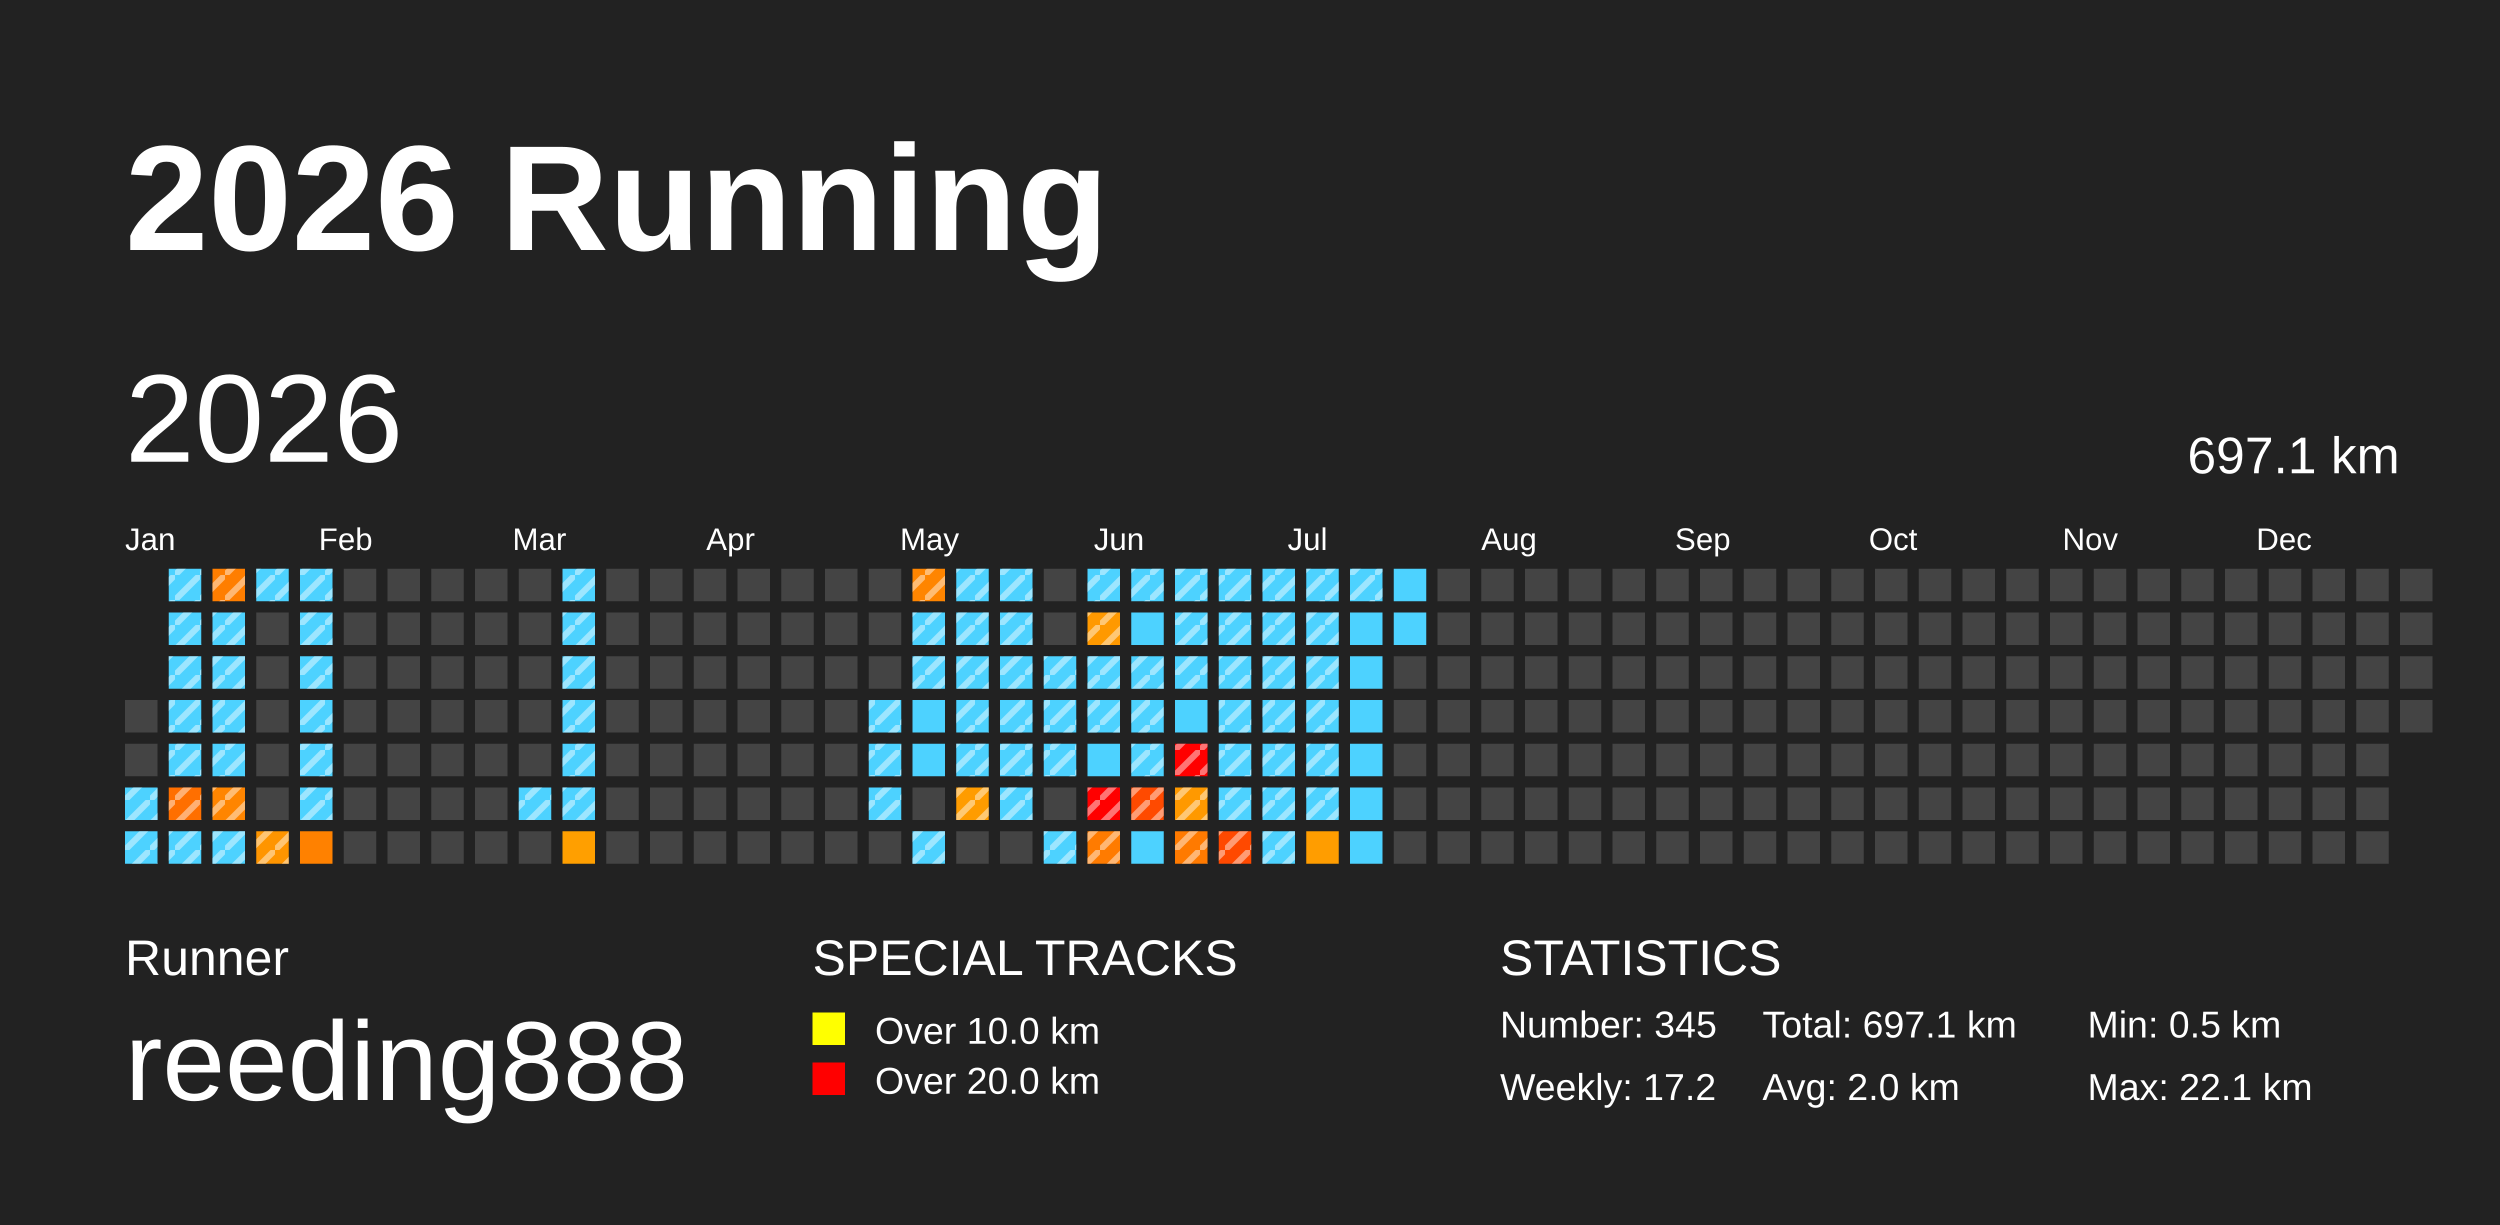
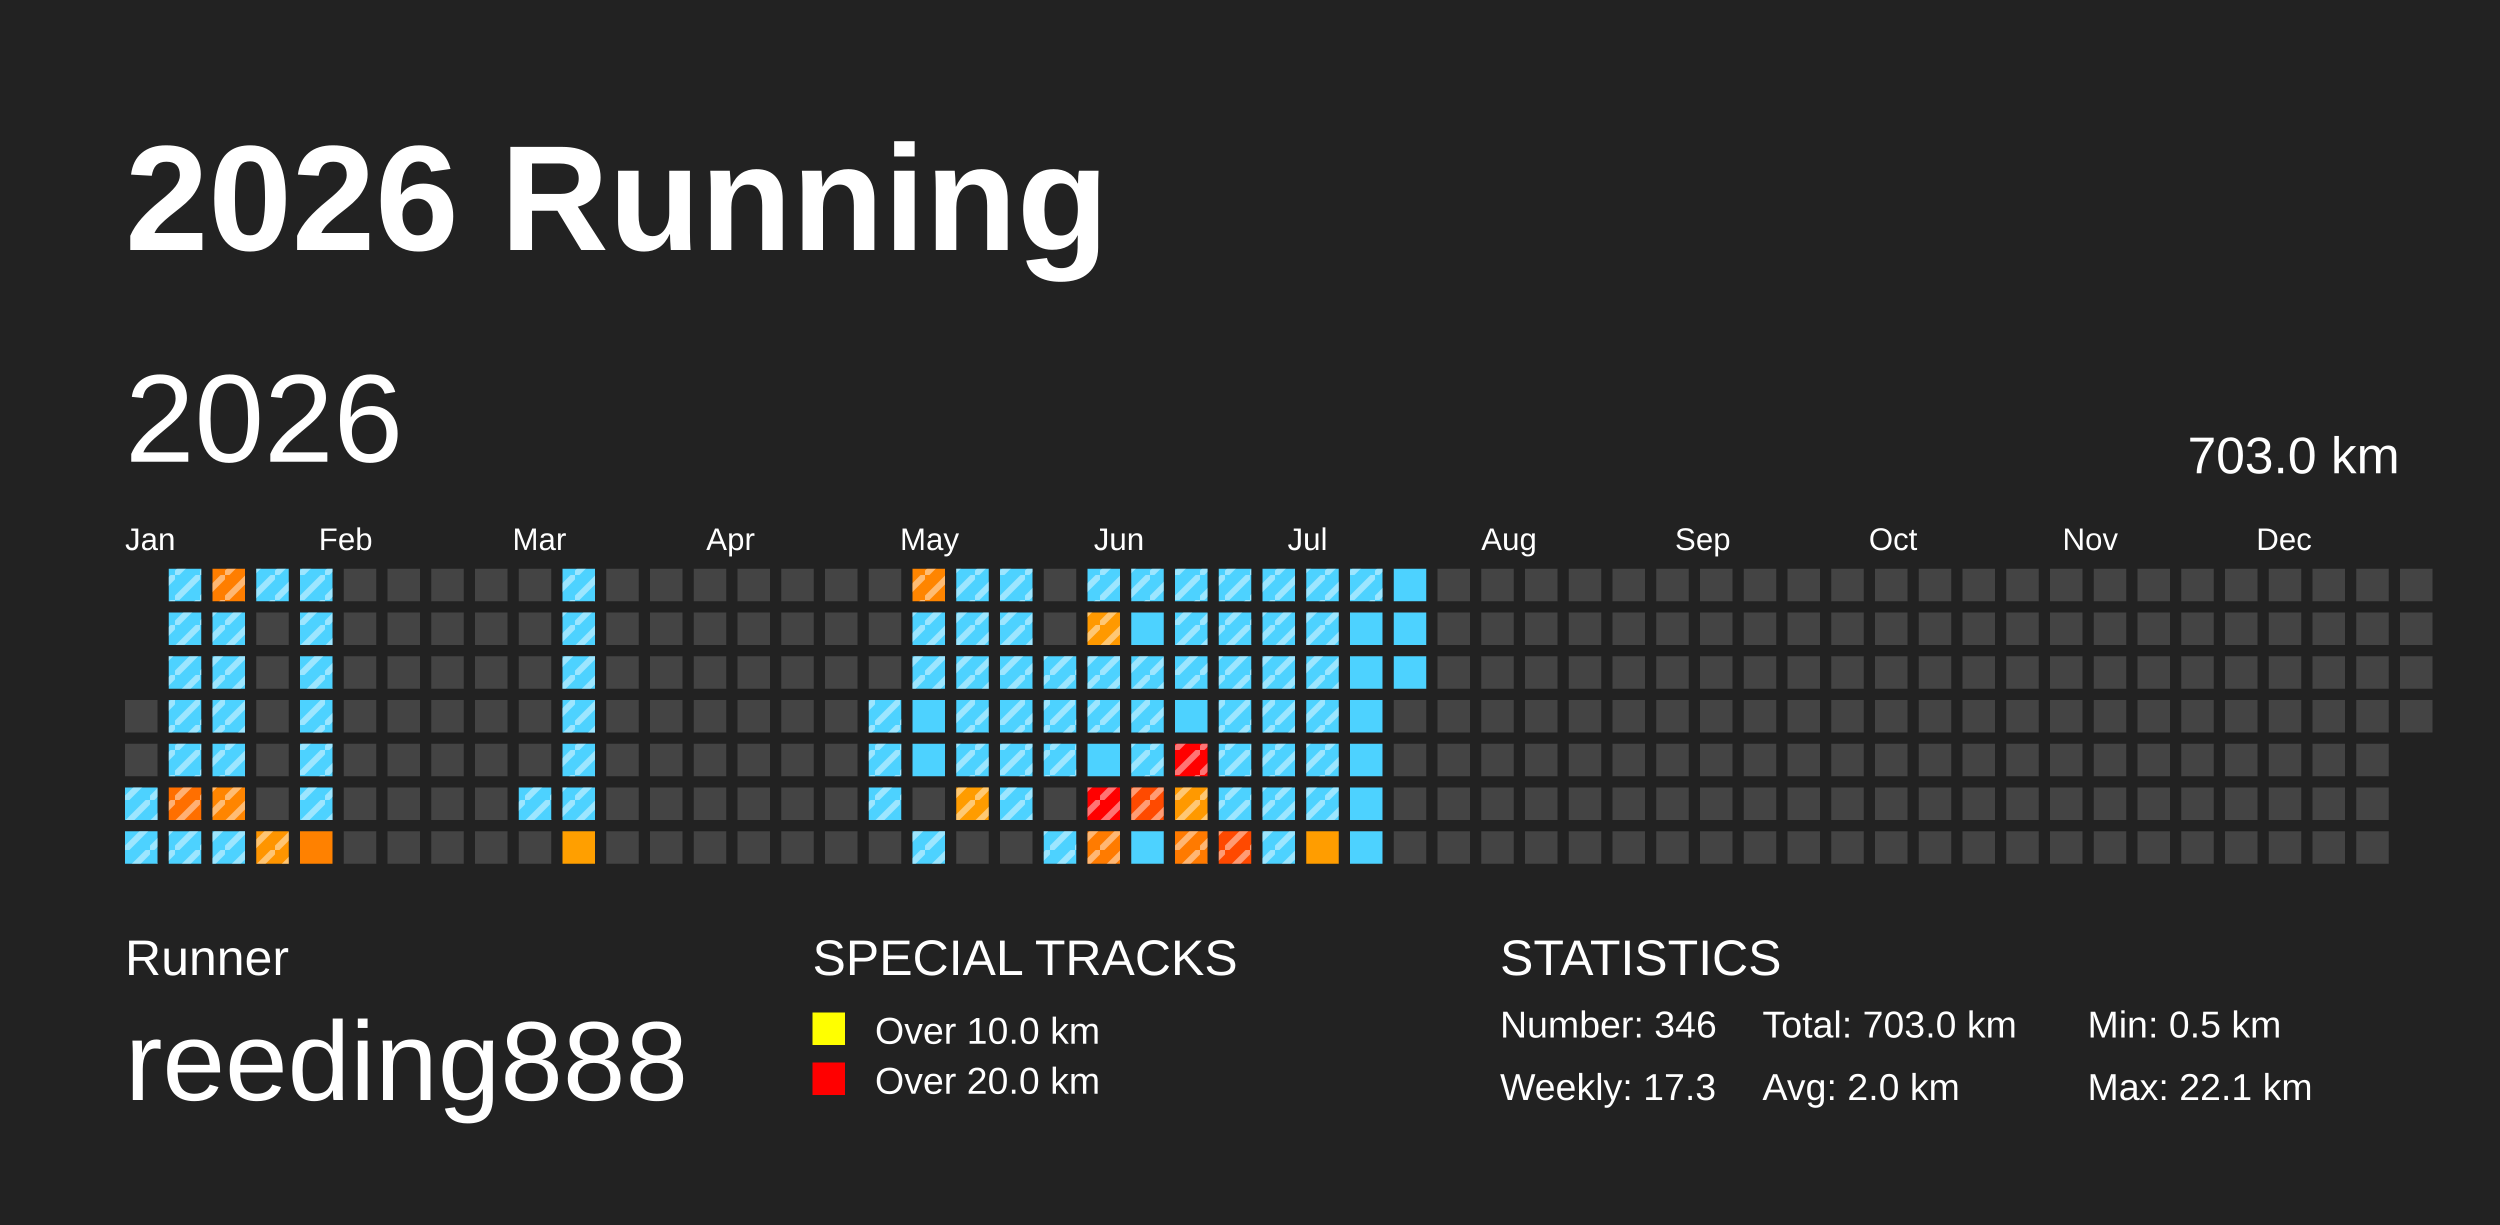
<svg xmlns="http://www.w3.org/2000/svg" baseProfile="full" height="98mm" version="1.1" viewBox="0,0,200,98" width="200mm">
  <defs>
    <pattern height="2" id="indoor-stripe" patternUnits="userSpaceOnUse" width="2">
      <line stroke="white" stroke-opacity="0.45" stroke-width="0.5" x1="0" x2="2" y1="2" y2="0" />
    </pattern>
  </defs>
  <rect fill="#222222" height="98" width="200" x="0" y="0" />
  <text fill="#FFFFFF" style="font-size:12px; font-family:Arial; font-weight:bold;" x="10" y="20">2026 Running</text>
  <text fill="#FFFFFF" style="font-size:4px; font-family:Arial" x="10" y="78">Runner</text>
  <text fill="#FFFFFF" style="font-size:9px; font-family:Arial" x="10" y="88">reeding888</text>
  <text fill="#FFFFFF" style="font-size:4px; font-family:Arial" x="65" y="78">SPECIAL TRACKS</text>
  <rect fill="yellow" height="2.6" width="2.6" x="65" y="81" />
  <text fill="#FFFFFF" style="font-size:3px; font-family:Arial" x="70" y="83.5">Over 10.0 km</text>
  <rect fill="red" height="2.6" width="2.6" x="65" y="85" />
  <text fill="#FFFFFF" style="font-size:3px; font-family:Arial" x="70" y="87.5">Over 20.0 km</text>
  <text fill="#FFFFFF" style="font-size:4px; font-family:Arial" x="120" y="78">STATISTICS</text>
-   <text fill="#FFFFFF" style="font-size:3px; font-family:Arial" x="120" y="83">Number: 345</text>
-   <text fill="#FFFFFF" style="font-size:3px; font-family:Arial" x="120" y="88">Weekly: 17.2</text>
-   <text fill="#FFFFFF" style="font-size:3px; font-family:Arial" x="141" y="83">Total: 697.1 km</text>
+   <text fill="#FFFFFF" style="font-size:3px; font-family:Arial" x="120" y="83">Number: 346</text>
+   <text fill="#FFFFFF" style="font-size:3px; font-family:Arial" x="120" y="88">Weekly: 17.3</text>
+   <text fill="#FFFFFF" style="font-size:3px; font-family:Arial" x="141" y="83">Total: 703.0 km</text>
  <text fill="#FFFFFF" style="font-size:3px; font-family:Arial" x="141" y="88">Avg: 2.0 km</text>
  <text fill="#FFFFFF" style="font-size:3px; font-family:Arial" x="167" y="83">Min: 0.5 km</text>
  <text fill="#FFFFFF" style="font-size:3px; font-family:Arial" x="167" y="88">Max: 22.1 km</text>
  <text dominant-baseline="hanging" fill="#FFFFFF" style="font-size:10.0px; font-family:Arial;" x="10" y="30">2026</text>
-   <text dominant-baseline="hanging" fill="#FFFFFF" style="font-size:4.125px; font-family:Arial;" x="175" y="35">697.1 km</text>
+   <text dominant-baseline="hanging" fill="#FFFFFF" style="font-size:4.125px; font-family:Arial;" x="175" y="35">703.0 km</text>
  <text fill="#FFFFFF" style="font-size:2.5px; font-family:Arial" x="10.0" y="44">Jan</text>
  <text fill="#FFFFFF" style="font-size:2.5px; font-family:Arial" x="25.5" y="44">Feb</text>
  <text fill="#FFFFFF" style="font-size:2.5px; font-family:Arial" x="41.0" y="44">Mar</text>
  <text fill="#FFFFFF" style="font-size:2.5px; font-family:Arial" x="56.5" y="44">Apr</text>
  <text fill="#FFFFFF" style="font-size:2.5px; font-family:Arial" x="72.0" y="44">May</text>
  <text fill="#FFFFFF" style="font-size:2.5px; font-family:Arial" x="87.5" y="44">Jun</text>
  <text fill="#FFFFFF" style="font-size:2.5px; font-family:Arial" x="103.0" y="44">Jul</text>
  <text fill="#FFFFFF" style="font-size:2.5px; font-family:Arial" x="118.5" y="44">Aug</text>
  <text fill="#FFFFFF" style="font-size:2.5px; font-family:Arial" x="134.0" y="44">Sep</text>
  <text fill="#FFFFFF" style="font-size:2.5px; font-family:Arial" x="149.5" y="44">Oct</text>
  <text fill="#FFFFFF" style="font-size:2.5px; font-family:Arial" x="165.0" y="44">Nov</text>
  <text fill="#FFFFFF" style="font-size:2.5px; font-family:Arial" x="180.5" y="44">Dec</text>
  <rect fill="#444444" height="2.6" width="2.6" x="10.0" y="56.0" />
  <rect fill="#444444" height="2.6" width="2.6" x="10.0" y="59.5" />
  <rect fill="#4dd2ff" height="2.6" width="2.6" x="10.0" y="63.0" />
  <rect fill="url(#indoor-stripe)" height="2.6" style="pointer-events: none;" width="2.6" x="10.0" y="63.0" />
  <rect fill="#4dd2ff" height="2.6" width="2.6" x="10.0" y="66.5" />
  <rect fill="url(#indoor-stripe)" height="2.6" style="pointer-events: none;" width="2.6" x="10.0" y="66.5" />
  <rect fill="#4dd2ff" height="2.6" width="2.6" x="13.5" y="45.5" />
  <rect fill="url(#indoor-stripe)" height="2.6" style="pointer-events: none;" width="2.6" x="13.5" y="45.5" />
  <rect fill="#4dd2ff" height="2.6" width="2.6" x="13.5" y="49.0" />
  <rect fill="url(#indoor-stripe)" height="2.6" style="pointer-events: none;" width="2.6" x="13.5" y="49.0" />
  <rect fill="#4dd2ff" height="2.6" width="2.6" x="13.5" y="52.5" />
  <rect fill="url(#indoor-stripe)" height="2.6" style="pointer-events: none;" width="2.6" x="13.5" y="52.5" />
  <rect fill="#4dd2ff" height="2.6" width="2.6" x="13.5" y="56.0" />
  <rect fill="url(#indoor-stripe)" height="2.6" style="pointer-events: none;" width="2.6" x="13.5" y="56.0" />
  <rect fill="#4dd2ff" height="2.6" width="2.6" x="13.5" y="59.5" />
  <rect fill="url(#indoor-stripe)" height="2.6" style="pointer-events: none;" width="2.6" x="13.5" y="59.5" />
  <rect fill="#ff6f00" height="2.6" width="2.6" x="13.5" y="63.0" />
  <rect fill="url(#indoor-stripe)" height="2.6" style="pointer-events: none;" width="2.6" x="13.5" y="63.0" />
  <rect fill="#4dd2ff" height="2.6" width="2.6" x="13.5" y="66.5" />
  <rect fill="url(#indoor-stripe)" height="2.6" style="pointer-events: none;" width="2.6" x="13.5" y="66.5" />
  <rect fill="#ff7e00" height="2.6" width="2.6" x="17.0" y="45.5" />
  <rect fill="url(#indoor-stripe)" height="2.6" style="pointer-events: none;" width="2.6" x="17.0" y="45.5" />
  <rect fill="#4dd2ff" height="2.6" width="2.6" x="17.0" y="49.0" />
  <rect fill="url(#indoor-stripe)" height="2.6" style="pointer-events: none;" width="2.6" x="17.0" y="49.0" />
  <rect fill="#4dd2ff" height="2.6" width="2.6" x="17.0" y="52.5" />
  <rect fill="url(#indoor-stripe)" height="2.6" style="pointer-events: none;" width="2.6" x="17.0" y="52.5" />
  <rect fill="#4dd2ff" height="2.6" width="2.6" x="17.0" y="56.0" />
  <rect fill="url(#indoor-stripe)" height="2.6" style="pointer-events: none;" width="2.6" x="17.0" y="56.0" />
  <rect fill="#4dd2ff" height="2.6" width="2.6" x="17.0" y="59.5" />
  <rect fill="url(#indoor-stripe)" height="2.6" style="pointer-events: none;" width="2.6" x="17.0" y="59.5" />
  <rect fill="#ff8500" height="2.6" width="2.6" x="17.0" y="63.0" />
  <rect fill="url(#indoor-stripe)" height="2.6" style="pointer-events: none;" width="2.6" x="17.0" y="63.0" />
  <rect fill="#4dd2ff" height="2.6" width="2.6" x="17.0" y="66.5" />
  <rect fill="url(#indoor-stripe)" height="2.6" style="pointer-events: none;" width="2.6" x="17.0" y="66.5" />
  <rect fill="#4dd2ff" height="2.6" width="2.6" x="20.5" y="45.5" />
  <rect fill="url(#indoor-stripe)" height="2.6" style="pointer-events: none;" width="2.6" x="20.5" y="45.5" />
  <rect fill="#444444" height="2.6" width="2.6" x="20.5" y="49.0" />
  <rect fill="#444444" height="2.6" width="2.6" x="20.5" y="52.5" />
  <rect fill="#444444" height="2.6" width="2.6" x="20.5" y="56.0" />
  <rect fill="#444444" height="2.6" width="2.6" x="20.5" y="59.5" />
  <rect fill="#444444" height="2.6" width="2.6" x="20.5" y="63.0" />
  <rect fill="#ff9500" height="2.6" width="2.6" x="20.5" y="66.5" />
  <rect fill="url(#indoor-stripe)" height="2.6" style="pointer-events: none;" width="2.6" x="20.5" y="66.5" />
  <rect fill="#4dd2ff" height="2.6" width="2.6" x="24.0" y="45.5" />
  <rect fill="url(#indoor-stripe)" height="2.6" style="pointer-events: none;" width="2.6" x="24.0" y="45.5" />
  <rect fill="#4dd2ff" height="2.6" width="2.6" x="24.0" y="49.0" />
  <rect fill="url(#indoor-stripe)" height="2.6" style="pointer-events: none;" width="2.6" x="24.0" y="49.0" />
  <rect fill="#4dd2ff" height="2.6" width="2.6" x="24.0" y="52.5" />
  <rect fill="url(#indoor-stripe)" height="2.6" style="pointer-events: none;" width="2.6" x="24.0" y="52.5" />
  <rect fill="#4dd2ff" height="2.6" width="2.6" x="24.0" y="56.0" />
  <rect fill="url(#indoor-stripe)" height="2.6" style="pointer-events: none;" width="2.6" x="24.0" y="56.0" />
  <rect fill="#4dd2ff" height="2.6" width="2.6" x="24.0" y="59.5" />
  <rect fill="url(#indoor-stripe)" height="2.6" style="pointer-events: none;" width="2.6" x="24.0" y="59.5" />
  <rect fill="#4dd2ff" height="2.6" width="2.6" x="24.0" y="63.0" />
  <rect fill="url(#indoor-stripe)" height="2.6" style="pointer-events: none;" width="2.6" x="24.0" y="63.0" />
  <rect fill="#ff8100" height="2.6" width="2.6" x="24.0" y="66.5" />
  <rect fill="#444444" height="2.6" width="2.6" x="27.5" y="45.5" />
  <rect fill="#444444" height="2.6" width="2.6" x="27.5" y="49.0" />
  <rect fill="#444444" height="2.6" width="2.6" x="27.5" y="52.5" />
  <rect fill="#444444" height="2.6" width="2.6" x="27.5" y="56.0" />
  <rect fill="#444444" height="2.6" width="2.6" x="27.5" y="59.5" />
  <rect fill="#444444" height="2.6" width="2.6" x="27.5" y="63.0" />
  <rect fill="#444444" height="2.6" width="2.6" x="27.5" y="66.5" />
  <rect fill="#444444" height="2.6" width="2.6" x="31.0" y="45.5" />
  <rect fill="#444444" height="2.6" width="2.6" x="31.0" y="49.0" />
  <rect fill="#444444" height="2.6" width="2.6" x="31.0" y="52.5" />
  <rect fill="#444444" height="2.6" width="2.6" x="31.0" y="56.0" />
  <rect fill="#444444" height="2.6" width="2.6" x="31.0" y="59.5" />
  <rect fill="#444444" height="2.6" width="2.6" x="31.0" y="63.0" />
  <rect fill="#444444" height="2.6" width="2.6" x="31.0" y="66.5" />
  <rect fill="#444444" height="2.6" width="2.6" x="34.5" y="45.5" />
  <rect fill="#444444" height="2.6" width="2.6" x="34.5" y="49.0" />
  <rect fill="#444444" height="2.6" width="2.6" x="34.5" y="52.5" />
  <rect fill="#444444" height="2.6" width="2.6" x="34.5" y="56.0" />
  <rect fill="#444444" height="2.6" width="2.6" x="34.5" y="59.5" />
  <rect fill="#444444" height="2.6" width="2.6" x="34.5" y="63.0" />
  <rect fill="#444444" height="2.6" width="2.6" x="34.5" y="66.5" />
  <rect fill="#444444" height="2.6" width="2.6" x="38.0" y="45.5" />
  <rect fill="#444444" height="2.6" width="2.6" x="38.0" y="49.0" />
  <rect fill="#444444" height="2.6" width="2.6" x="38.0" y="52.5" />
  <rect fill="#444444" height="2.6" width="2.6" x="38.0" y="56.0" />
  <rect fill="#444444" height="2.6" width="2.6" x="38.0" y="59.5" />
  <rect fill="#444444" height="2.6" width="2.6" x="38.0" y="63.0" />
  <rect fill="#444444" height="2.6" width="2.6" x="38.0" y="66.5" />
  <rect fill="#444444" height="2.6" width="2.6" x="41.5" y="45.5" />
  <rect fill="#444444" height="2.6" width="2.6" x="41.5" y="49.0" />
  <rect fill="#444444" height="2.6" width="2.6" x="41.5" y="52.5" />
  <rect fill="#444444" height="2.6" width="2.6" x="41.5" y="56.0" />
  <rect fill="#444444" height="2.6" width="2.6" x="41.5" y="59.5" />
  <rect fill="#4dd2ff" height="2.6" width="2.6" x="41.5" y="63.0" />
  <rect fill="url(#indoor-stripe)" height="2.6" style="pointer-events: none;" width="2.6" x="41.5" y="63.0" />
  <rect fill="#444444" height="2.6" width="2.6" x="41.5" y="66.5" />
  <rect fill="#4dd2ff" height="2.6" width="2.6" x="45.0" y="45.5" />
  <rect fill="url(#indoor-stripe)" height="2.6" style="pointer-events: none;" width="2.6" x="45.0" y="45.5" />
  <rect fill="#4dd2ff" height="2.6" width="2.6" x="45.0" y="49.0" />
  <rect fill="url(#indoor-stripe)" height="2.6" style="pointer-events: none;" width="2.6" x="45.0" y="49.0" />
  <rect fill="#4dd2ff" height="2.6" width="2.6" x="45.0" y="52.5" />
  <rect fill="url(#indoor-stripe)" height="2.6" style="pointer-events: none;" width="2.6" x="45.0" y="52.5" />
  <rect fill="#4dd2ff" height="2.6" width="2.6" x="45.0" y="56.0" />
  <rect fill="url(#indoor-stripe)" height="2.6" style="pointer-events: none;" width="2.6" x="45.0" y="56.0" />
  <rect fill="#4dd2ff" height="2.6" width="2.6" x="45.0" y="59.5" />
  <rect fill="url(#indoor-stripe)" height="2.6" style="pointer-events: none;" width="2.6" x="45.0" y="59.5" />
  <rect fill="#4dd2ff" height="2.6" width="2.6" x="45.0" y="63.0" />
  <rect fill="url(#indoor-stripe)" height="2.6" style="pointer-events: none;" width="2.6" x="45.0" y="63.0" />
  <rect fill="#ff9f00" height="2.6" width="2.6" x="45.0" y="66.5" />
  <rect fill="#444444" height="2.6" width="2.6" x="48.5" y="45.5" />
  <rect fill="#444444" height="2.6" width="2.6" x="48.5" y="49.0" />
  <rect fill="#444444" height="2.6" width="2.6" x="48.5" y="52.5" />
  <rect fill="#444444" height="2.6" width="2.6" x="48.5" y="56.0" />
  <rect fill="#444444" height="2.6" width="2.6" x="48.5" y="59.5" />
  <rect fill="#444444" height="2.6" width="2.6" x="48.5" y="63.0" />
  <rect fill="#444444" height="2.6" width="2.6" x="48.5" y="66.5" />
  <rect fill="#444444" height="2.6" width="2.6" x="52.0" y="45.5" />
  <rect fill="#444444" height="2.6" width="2.6" x="52.0" y="49.0" />
  <rect fill="#444444" height="2.6" width="2.6" x="52.0" y="52.5" />
  <rect fill="#444444" height="2.6" width="2.6" x="52.0" y="56.0" />
  <rect fill="#444444" height="2.6" width="2.6" x="52.0" y="59.5" />
  <rect fill="#444444" height="2.6" width="2.6" x="52.0" y="63.0" />
  <rect fill="#444444" height="2.6" width="2.6" x="52.0" y="66.5" />
  <rect fill="#444444" height="2.6" width="2.6" x="55.5" y="45.5" />
  <rect fill="#444444" height="2.6" width="2.6" x="55.5" y="49.0" />
  <rect fill="#444444" height="2.6" width="2.6" x="55.5" y="52.5" />
  <rect fill="#444444" height="2.6" width="2.6" x="55.5" y="56.0" />
  <rect fill="#444444" height="2.6" width="2.6" x="55.5" y="59.5" />
  <rect fill="#444444" height="2.6" width="2.6" x="55.5" y="63.0" />
  <rect fill="#444444" height="2.6" width="2.6" x="55.5" y="66.5" />
  <rect fill="#444444" height="2.6" width="2.6" x="59.0" y="45.5" />
  <rect fill="#444444" height="2.6" width="2.6" x="59.0" y="49.0" />
  <rect fill="#444444" height="2.6" width="2.6" x="59.0" y="52.5" />
  <rect fill="#444444" height="2.6" width="2.6" x="59.0" y="56.0" />
  <rect fill="#444444" height="2.6" width="2.6" x="59.0" y="59.5" />
  <rect fill="#444444" height="2.6" width="2.6" x="59.0" y="63.0" />
  <rect fill="#444444" height="2.6" width="2.6" x="59.0" y="66.5" />
  <rect fill="#444444" height="2.6" width="2.6" x="62.5" y="45.5" />
  <rect fill="#444444" height="2.6" width="2.6" x="62.5" y="49.0" />
  <rect fill="#444444" height="2.6" width="2.6" x="62.5" y="52.5" />
  <rect fill="#444444" height="2.6" width="2.6" x="62.5" y="56.0" />
  <rect fill="#444444" height="2.6" width="2.6" x="62.5" y="59.5" />
  <rect fill="#444444" height="2.6" width="2.6" x="62.5" y="63.0" />
  <rect fill="#444444" height="2.6" width="2.6" x="62.5" y="66.5" />
  <rect fill="#444444" height="2.6" width="2.6" x="66.0" y="45.5" />
  <rect fill="#444444" height="2.6" width="2.6" x="66.0" y="49.0" />
  <rect fill="#444444" height="2.6" width="2.6" x="66.0" y="52.5" />
  <rect fill="#444444" height="2.6" width="2.6" x="66.0" y="56.0" />
  <rect fill="#444444" height="2.6" width="2.6" x="66.0" y="59.5" />
  <rect fill="#444444" height="2.6" width="2.6" x="66.0" y="63.0" />
  <rect fill="#444444" height="2.6" width="2.6" x="66.0" y="66.5" />
  <rect fill="#444444" height="2.6" width="2.6" x="69.5" y="45.5" />
  <rect fill="#444444" height="2.6" width="2.6" x="69.5" y="49.0" />
  <rect fill="#444444" height="2.6" width="2.6" x="69.5" y="52.5" />
  <rect fill="#4dd2ff" height="2.6" width="2.6" x="69.5" y="56.0" />
  <rect fill="url(#indoor-stripe)" height="2.6" style="pointer-events: none;" width="2.6" x="69.5" y="56.0" />
  <rect fill="#4dd2ff" height="2.6" width="2.6" x="69.5" y="59.5" />
  <rect fill="url(#indoor-stripe)" height="2.6" style="pointer-events: none;" width="2.6" x="69.5" y="59.5" />
  <rect fill="#4dd2ff" height="2.6" width="2.6" x="69.5" y="63.0" />
  <rect fill="url(#indoor-stripe)" height="2.6" style="pointer-events: none;" width="2.6" x="69.5" y="63.0" />
  <rect fill="#444444" height="2.6" width="2.6" x="69.5" y="66.5" />
  <rect fill="#ff8500" height="2.6" width="2.6" x="73.0" y="45.5" />
  <rect fill="url(#indoor-stripe)" height="2.6" style="pointer-events: none;" width="2.6" x="73.0" y="45.5" />
  <rect fill="#4dd2ff" height="2.6" width="2.6" x="73.0" y="49.0" />
  <rect fill="url(#indoor-stripe)" height="2.6" style="pointer-events: none;" width="2.6" x="73.0" y="49.0" />
  <rect fill="#4dd2ff" height="2.6" width="2.6" x="73.0" y="52.5" />
  <rect fill="url(#indoor-stripe)" height="2.6" style="pointer-events: none;" width="2.6" x="73.0" y="52.5" />
  <rect fill="#4dd2ff" height="2.6" width="2.6" x="73.0" y="56.0" />
  <rect fill="#4dd2ff" height="2.6" width="2.6" x="73.0" y="59.5" />
  <rect fill="#444444" height="2.6" width="2.6" x="73.0" y="63.0" />
  <rect fill="#4dd2ff" height="2.6" width="2.6" x="73.0" y="66.5" />
  <rect fill="url(#indoor-stripe)" height="2.6" style="pointer-events: none;" width="2.6" x="73.0" y="66.5" />
  <rect fill="#4dd2ff" height="2.6" width="2.6" x="76.5" y="45.5" />
  <rect fill="url(#indoor-stripe)" height="2.6" style="pointer-events: none;" width="2.6" x="76.5" y="45.5" />
  <rect fill="#4dd2ff" height="2.6" width="2.6" x="76.5" y="49.0" />
  <rect fill="url(#indoor-stripe)" height="2.6" style="pointer-events: none;" width="2.6" x="76.5" y="49.0" />
  <rect fill="#4dd2ff" height="2.6" width="2.6" x="76.5" y="52.5" />
  <rect fill="url(#indoor-stripe)" height="2.6" style="pointer-events: none;" width="2.6" x="76.5" y="52.5" />
  <rect fill="#4dd2ff" height="2.6" width="2.6" x="76.5" y="56.0" />
  <rect fill="url(#indoor-stripe)" height="2.6" style="pointer-events: none;" width="2.6" x="76.5" y="56.0" />
  <rect fill="#4dd2ff" height="2.6" width="2.6" x="76.5" y="59.5" />
  <rect fill="url(#indoor-stripe)" height="2.6" style="pointer-events: none;" width="2.6" x="76.5" y="59.5" />
  <rect fill="#ff9c00" height="2.6" width="2.6" x="76.5" y="63.0" />
  <rect fill="url(#indoor-stripe)" height="2.6" style="pointer-events: none;" width="2.6" x="76.5" y="63.0" />
  <rect fill="#444444" height="2.6" width="2.6" x="76.5" y="66.5" />
  <rect fill="#4dd2ff" height="2.6" width="2.6" x="80.0" y="45.5" />
  <rect fill="url(#indoor-stripe)" height="2.6" style="pointer-events: none;" width="2.6" x="80.0" y="45.5" />
  <rect fill="#4dd2ff" height="2.6" width="2.6" x="80.0" y="49.0" />
  <rect fill="url(#indoor-stripe)" height="2.6" style="pointer-events: none;" width="2.6" x="80.0" y="49.0" />
  <rect fill="#4dd2ff" height="2.6" width="2.6" x="80.0" y="52.5" />
  <rect fill="url(#indoor-stripe)" height="2.6" style="pointer-events: none;" width="2.6" x="80.0" y="52.5" />
  <rect fill="#4dd2ff" height="2.6" width="2.6" x="80.0" y="56.0" />
  <rect fill="url(#indoor-stripe)" height="2.6" style="pointer-events: none;" width="2.6" x="80.0" y="56.0" />
  <rect fill="#4dd2ff" height="2.6" width="2.6" x="80.0" y="59.5" />
  <rect fill="url(#indoor-stripe)" height="2.6" style="pointer-events: none;" width="2.6" x="80.0" y="59.5" />
  <rect fill="#4dd2ff" height="2.6" width="2.6" x="80.0" y="63.0" />
  <rect fill="url(#indoor-stripe)" height="2.6" style="pointer-events: none;" width="2.6" x="80.0" y="63.0" />
  <rect fill="#444444" height="2.6" width="2.6" x="80.0" y="66.5" />
  <rect fill="#444444" height="2.6" width="2.6" x="83.5" y="45.5" />
  <rect fill="#444444" height="2.6" width="2.6" x="83.5" y="49.0" />
  <rect fill="#4dd2ff" height="2.6" width="2.6" x="83.5" y="52.5" />
  <rect fill="url(#indoor-stripe)" height="2.6" style="pointer-events: none;" width="2.6" x="83.5" y="52.5" />
  <rect fill="#4dd2ff" height="2.6" width="2.6" x="83.5" y="56.0" />
  <rect fill="url(#indoor-stripe)" height="2.6" style="pointer-events: none;" width="2.6" x="83.5" y="56.0" />
  <rect fill="#4dd2ff" height="2.6" width="2.6" x="83.5" y="59.5" />
  <rect fill="url(#indoor-stripe)" height="2.6" style="pointer-events: none;" width="2.6" x="83.5" y="59.5" />
  <rect fill="#444444" height="2.6" width="2.6" x="83.5" y="63.0" />
  <rect fill="#4dd2ff" height="2.6" width="2.6" x="83.5" y="66.5" />
  <rect fill="url(#indoor-stripe)" height="2.6" style="pointer-events: none;" width="2.6" x="83.5" y="66.5" />
  <rect fill="#4dd2ff" height="2.6" width="2.6" x="87.0" y="45.5" />
  <rect fill="url(#indoor-stripe)" height="2.6" style="pointer-events: none;" width="2.6" x="87.0" y="45.5" />
  <rect fill="#ff9900" height="2.6" width="2.6" x="87.0" y="49.0" />
  <rect fill="url(#indoor-stripe)" height="2.6" style="pointer-events: none;" width="2.6" x="87.0" y="49.0" />
  <rect fill="#4dd2ff" height="2.6" width="2.6" x="87.0" y="52.5" />
  <rect fill="url(#indoor-stripe)" height="2.6" style="pointer-events: none;" width="2.6" x="87.0" y="52.5" />
  <rect fill="#4dd2ff" height="2.6" width="2.6" x="87.0" y="56.0" />
  <rect fill="url(#indoor-stripe)" height="2.6" style="pointer-events: none;" width="2.6" x="87.0" y="56.0" />
  <rect fill="#4dd2ff" height="2.6" width="2.6" x="87.0" y="59.5" />
  <rect fill="red" height="2.6" width="2.6" x="87.0" y="63.0" />
  <rect fill="url(#indoor-stripe)" height="2.6" style="pointer-events: none;" width="2.6" x="87.0" y="63.0" />
  <rect fill="#ff7b00" height="2.6" width="2.6" x="87.0" y="66.5" />
  <rect fill="url(#indoor-stripe)" height="2.6" style="pointer-events: none;" width="2.6" x="87.0" y="66.5" />
  <rect fill="#4dd2ff" height="2.6" width="2.6" x="90.5" y="45.5" />
  <rect fill="url(#indoor-stripe)" height="2.6" style="pointer-events: none;" width="2.6" x="90.5" y="45.5" />
  <rect fill="#4dd2ff" height="2.6" width="2.6" x="90.5" y="49.0" />
  <rect fill="#4dd2ff" height="2.6" width="2.6" x="90.5" y="52.5" />
  <rect fill="url(#indoor-stripe)" height="2.6" style="pointer-events: none;" width="2.6" x="90.5" y="52.5" />
  <rect fill="#4dd2ff" height="2.6" width="2.6" x="90.5" y="56.0" />
  <rect fill="url(#indoor-stripe)" height="2.6" style="pointer-events: none;" width="2.6" x="90.5" y="56.0" />
  <rect fill="#4dd2ff" height="2.6" width="2.6" x="90.5" y="59.5" />
  <rect fill="url(#indoor-stripe)" height="2.6" style="pointer-events: none;" width="2.6" x="90.5" y="59.5" />
  <rect fill="#ff4a00" height="2.6" width="2.6" x="90.5" y="63.0" />
  <rect fill="url(#indoor-stripe)" height="2.6" style="pointer-events: none;" width="2.6" x="90.5" y="63.0" />
  <rect fill="#4dd2ff" height="2.6" width="2.6" x="90.5" y="66.5" />
  <rect fill="#4dd2ff" height="2.6" width="2.6" x="94.0" y="45.5" />
  <rect fill="url(#indoor-stripe)" height="2.6" style="pointer-events: none;" width="2.6" x="94.0" y="45.5" />
  <rect fill="#4dd2ff" height="2.6" width="2.6" x="94.0" y="49.0" />
  <rect fill="url(#indoor-stripe)" height="2.6" style="pointer-events: none;" width="2.6" x="94.0" y="49.0" />
  <rect fill="#4dd2ff" height="2.6" width="2.6" x="94.0" y="52.5" />
  <rect fill="url(#indoor-stripe)" height="2.6" style="pointer-events: none;" width="2.6" x="94.0" y="52.5" />
  <rect fill="#4dd2ff" height="2.6" width="2.6" x="94.0" y="56.0" />
  <rect fill="red" height="2.6" width="2.6" x="94.0" y="59.5" />
  <rect fill="url(#indoor-stripe)" height="2.6" style="pointer-events: none;" width="2.6" x="94.0" y="59.5" />
  <rect fill="#ff9900" height="2.6" width="2.6" x="94.0" y="63.0" />
  <rect fill="url(#indoor-stripe)" height="2.6" style="pointer-events: none;" width="2.6" x="94.0" y="63.0" />
  <rect fill="#ff7a00" height="2.6" width="2.6" x="94.0" y="66.5" />
  <rect fill="url(#indoor-stripe)" height="2.6" style="pointer-events: none;" width="2.6" x="94.0" y="66.5" />
  <rect fill="#4dd2ff" height="2.6" width="2.6" x="97.5" y="45.5" />
  <rect fill="url(#indoor-stripe)" height="2.6" style="pointer-events: none;" width="2.6" x="97.5" y="45.5" />
  <rect fill="#4dd2ff" height="2.6" width="2.6" x="97.5" y="49.0" />
  <rect fill="url(#indoor-stripe)" height="2.6" style="pointer-events: none;" width="2.6" x="97.5" y="49.0" />
  <rect fill="#4dd2ff" height="2.6" width="2.6" x="97.5" y="52.5" />
  <rect fill="url(#indoor-stripe)" height="2.6" style="pointer-events: none;" width="2.6" x="97.5" y="52.5" />
  <rect fill="#4dd2ff" height="2.6" width="2.6" x="97.5" y="56.0" />
  <rect fill="url(#indoor-stripe)" height="2.6" style="pointer-events: none;" width="2.6" x="97.5" y="56.0" />
  <rect fill="#4dd2ff" height="2.6" width="2.6" x="97.5" y="59.5" />
  <rect fill="url(#indoor-stripe)" height="2.6" style="pointer-events: none;" width="2.6" x="97.5" y="59.5" />
  <rect fill="#4dd2ff" height="2.6" width="2.6" x="97.5" y="63.0" />
  <rect fill="url(#indoor-stripe)" height="2.6" style="pointer-events: none;" width="2.6" x="97.5" y="63.0" />
  <rect fill="#ff4900" height="2.6" width="2.6" x="97.5" y="66.5" />
  <rect fill="url(#indoor-stripe)" height="2.6" style="pointer-events: none;" width="2.6" x="97.5" y="66.5" />
  <rect fill="#4dd2ff" height="2.6" width="2.6" x="101.0" y="45.5" />
  <rect fill="url(#indoor-stripe)" height="2.6" style="pointer-events: none;" width="2.6" x="101.0" y="45.5" />
  <rect fill="#4dd2ff" height="2.6" width="2.6" x="101.0" y="49.0" />
  <rect fill="url(#indoor-stripe)" height="2.6" style="pointer-events: none;" width="2.6" x="101.0" y="49.0" />
  <rect fill="#4dd2ff" height="2.6" width="2.6" x="101.0" y="52.5" />
  <rect fill="url(#indoor-stripe)" height="2.6" style="pointer-events: none;" width="2.6" x="101.0" y="52.5" />
  <rect fill="#4dd2ff" height="2.6" width="2.6" x="101.0" y="56.0" />
  <rect fill="url(#indoor-stripe)" height="2.6" style="pointer-events: none;" width="2.6" x="101.0" y="56.0" />
  <rect fill="#4dd2ff" height="2.6" width="2.6" x="101.0" y="59.5" />
  <rect fill="url(#indoor-stripe)" height="2.6" style="pointer-events: none;" width="2.6" x="101.0" y="59.5" />
  <rect fill="#4dd2ff" height="2.6" width="2.6" x="101.0" y="63.0" />
  <rect fill="url(#indoor-stripe)" height="2.6" style="pointer-events: none;" width="2.6" x="101.0" y="63.0" />
  <rect fill="#4dd2ff" height="2.6" width="2.6" x="101.0" y="66.5" />
  <rect fill="url(#indoor-stripe)" height="2.6" style="pointer-events: none;" width="2.6" x="101.0" y="66.5" />
  <rect fill="#4dd2ff" height="2.6" width="2.6" x="104.5" y="45.5" />
  <rect fill="url(#indoor-stripe)" height="2.6" style="pointer-events: none;" width="2.6" x="104.5" y="45.5" />
  <rect fill="#4dd2ff" height="2.6" width="2.6" x="104.5" y="49.0" />
  <rect fill="url(#indoor-stripe)" height="2.6" style="pointer-events: none;" width="2.6" x="104.5" y="49.0" />
  <rect fill="#4dd2ff" height="2.6" width="2.6" x="104.5" y="52.5" />
  <rect fill="url(#indoor-stripe)" height="2.6" style="pointer-events: none;" width="2.6" x="104.5" y="52.5" />
  <rect fill="#4dd2ff" height="2.6" width="2.6" x="104.5" y="56.0" />
  <rect fill="url(#indoor-stripe)" height="2.6" style="pointer-events: none;" width="2.6" x="104.5" y="56.0" />
  <rect fill="#4dd2ff" height="2.6" width="2.6" x="104.5" y="59.5" />
  <rect fill="url(#indoor-stripe)" height="2.6" style="pointer-events: none;" width="2.6" x="104.5" y="59.5" />
  <rect fill="#4dd2ff" height="2.6" width="2.6" x="104.5" y="63.0" />
  <rect fill="url(#indoor-stripe)" height="2.6" style="pointer-events: none;" width="2.6" x="104.5" y="63.0" />
  <rect fill="#ff9d00" height="2.6" width="2.6" x="104.5" y="66.5" />
  <rect fill="#4dd2ff" height="2.6" width="2.6" x="108.0" y="45.5" />
  <rect fill="url(#indoor-stripe)" height="2.6" style="pointer-events: none;" width="2.6" x="108.0" y="45.5" />
  <rect fill="#4dd2ff" height="2.6" width="2.6" x="108.0" y="49.0" />
  <rect fill="#4dd2ff" height="2.6" width="2.6" x="108.0" y="52.5" />
  <rect fill="#4dd2ff" height="2.6" width="2.6" x="108.0" y="56.0" />
  <rect fill="#4dd2ff" height="2.6" width="2.6" x="108.0" y="59.5" />
  <rect fill="#4dd2ff" height="2.6" width="2.6" x="108.0" y="63.0" />
  <rect fill="#4dd2ff" height="2.6" width="2.6" x="108.0" y="66.5" />
  <rect fill="#4dd2ff" height="2.6" width="2.6" x="111.5" y="45.5" />
  <rect fill="#4dd2ff" height="2.6" width="2.6" x="111.5" y="49.0" />
-   <rect fill="#444444" height="2.6" width="2.6" x="111.5" y="52.5" />
+   <rect fill="#4dd2ff" height="2.6" width="2.6" x="111.5" y="52.5" />
  <rect fill="#444444" height="2.6" width="2.6" x="111.5" y="56.0" />
  <rect fill="#444444" height="2.6" width="2.6" x="111.5" y="59.5" />
  <rect fill="#444444" height="2.6" width="2.6" x="111.5" y="63.0" />
  <rect fill="#444444" height="2.6" width="2.6" x="111.5" y="66.5" />
  <rect fill="#444444" height="2.6" width="2.6" x="115.0" y="45.5" />
  <rect fill="#444444" height="2.6" width="2.6" x="115.0" y="49.0" />
  <rect fill="#444444" height="2.6" width="2.6" x="115.0" y="52.5" />
  <rect fill="#444444" height="2.6" width="2.6" x="115.0" y="56.0" />
  <rect fill="#444444" height="2.6" width="2.6" x="115.0" y="59.5" />
  <rect fill="#444444" height="2.6" width="2.6" x="115.0" y="63.0" />
  <rect fill="#444444" height="2.6" width="2.6" x="115.0" y="66.5" />
  <rect fill="#444444" height="2.6" width="2.6" x="118.5" y="45.5" />
  <rect fill="#444444" height="2.6" width="2.6" x="118.5" y="49.0" />
  <rect fill="#444444" height="2.6" width="2.6" x="118.5" y="52.5" />
  <rect fill="#444444" height="2.6" width="2.6" x="118.5" y="56.0" />
  <rect fill="#444444" height="2.6" width="2.6" x="118.5" y="59.5" />
  <rect fill="#444444" height="2.6" width="2.6" x="118.5" y="63.0" />
  <rect fill="#444444" height="2.6" width="2.6" x="118.5" y="66.5" />
  <rect fill="#444444" height="2.6" width="2.6" x="122.0" y="45.5" />
  <rect fill="#444444" height="2.6" width="2.6" x="122.0" y="49.0" />
  <rect fill="#444444" height="2.6" width="2.6" x="122.0" y="52.5" />
  <rect fill="#444444" height="2.6" width="2.6" x="122.0" y="56.0" />
  <rect fill="#444444" height="2.6" width="2.6" x="122.0" y="59.5" />
  <rect fill="#444444" height="2.6" width="2.6" x="122.0" y="63.0" />
  <rect fill="#444444" height="2.6" width="2.6" x="122.0" y="66.5" />
  <rect fill="#444444" height="2.6" width="2.6" x="125.5" y="45.5" />
  <rect fill="#444444" height="2.6" width="2.6" x="125.5" y="49.0" />
  <rect fill="#444444" height="2.6" width="2.6" x="125.5" y="52.5" />
  <rect fill="#444444" height="2.6" width="2.6" x="125.5" y="56.0" />
  <rect fill="#444444" height="2.6" width="2.6" x="125.5" y="59.5" />
  <rect fill="#444444" height="2.6" width="2.6" x="125.5" y="63.0" />
  <rect fill="#444444" height="2.6" width="2.6" x="125.5" y="66.5" />
  <rect fill="#444444" height="2.6" width="2.6" x="129.0" y="45.5" />
  <rect fill="#444444" height="2.6" width="2.6" x="129.0" y="49.0" />
  <rect fill="#444444" height="2.6" width="2.6" x="129.0" y="52.5" />
  <rect fill="#444444" height="2.6" width="2.6" x="129.0" y="56.0" />
  <rect fill="#444444" height="2.6" width="2.6" x="129.0" y="59.5" />
  <rect fill="#444444" height="2.6" width="2.6" x="129.0" y="63.0" />
  <rect fill="#444444" height="2.6" width="2.6" x="129.0" y="66.5" />
  <rect fill="#444444" height="2.6" width="2.6" x="132.5" y="45.5" />
  <rect fill="#444444" height="2.6" width="2.6" x="132.5" y="49.0" />
  <rect fill="#444444" height="2.6" width="2.6" x="132.5" y="52.5" />
  <rect fill="#444444" height="2.6" width="2.6" x="132.5" y="56.0" />
  <rect fill="#444444" height="2.6" width="2.6" x="132.5" y="59.5" />
  <rect fill="#444444" height="2.6" width="2.6" x="132.5" y="63.0" />
  <rect fill="#444444" height="2.6" width="2.6" x="132.5" y="66.5" />
  <rect fill="#444444" height="2.6" width="2.6" x="136.0" y="45.5" />
  <rect fill="#444444" height="2.6" width="2.6" x="136.0" y="49.0" />
  <rect fill="#444444" height="2.6" width="2.6" x="136.0" y="52.5" />
  <rect fill="#444444" height="2.6" width="2.6" x="136.0" y="56.0" />
  <rect fill="#444444" height="2.6" width="2.6" x="136.0" y="59.5" />
  <rect fill="#444444" height="2.6" width="2.6" x="136.0" y="63.0" />
  <rect fill="#444444" height="2.6" width="2.6" x="136.0" y="66.5" />
  <rect fill="#444444" height="2.6" width="2.6" x="139.5" y="45.5" />
  <rect fill="#444444" height="2.6" width="2.6" x="139.5" y="49.0" />
  <rect fill="#444444" height="2.6" width="2.6" x="139.5" y="52.5" />
  <rect fill="#444444" height="2.6" width="2.6" x="139.5" y="56.0" />
  <rect fill="#444444" height="2.6" width="2.6" x="139.5" y="59.5" />
  <rect fill="#444444" height="2.6" width="2.6" x="139.5" y="63.0" />
  <rect fill="#444444" height="2.6" width="2.6" x="139.5" y="66.5" />
  <rect fill="#444444" height="2.6" width="2.6" x="143.0" y="45.5" />
  <rect fill="#444444" height="2.6" width="2.6" x="143.0" y="49.0" />
  <rect fill="#444444" height="2.6" width="2.6" x="143.0" y="52.5" />
  <rect fill="#444444" height="2.6" width="2.6" x="143.0" y="56.0" />
  <rect fill="#444444" height="2.6" width="2.6" x="143.0" y="59.5" />
  <rect fill="#444444" height="2.6" width="2.6" x="143.0" y="63.0" />
  <rect fill="#444444" height="2.6" width="2.6" x="143.0" y="66.5" />
  <rect fill="#444444" height="2.6" width="2.6" x="146.5" y="45.5" />
  <rect fill="#444444" height="2.6" width="2.6" x="146.5" y="49.0" />
  <rect fill="#444444" height="2.6" width="2.6" x="146.5" y="52.5" />
  <rect fill="#444444" height="2.6" width="2.6" x="146.5" y="56.0" />
  <rect fill="#444444" height="2.6" width="2.6" x="146.5" y="59.5" />
  <rect fill="#444444" height="2.6" width="2.6" x="146.5" y="63.0" />
  <rect fill="#444444" height="2.6" width="2.6" x="146.5" y="66.5" />
  <rect fill="#444444" height="2.6" width="2.6" x="150.0" y="45.5" />
  <rect fill="#444444" height="2.6" width="2.6" x="150.0" y="49.0" />
  <rect fill="#444444" height="2.6" width="2.6" x="150.0" y="52.5" />
  <rect fill="#444444" height="2.6" width="2.6" x="150.0" y="56.0" />
  <rect fill="#444444" height="2.6" width="2.6" x="150.0" y="59.5" />
  <rect fill="#444444" height="2.6" width="2.6" x="150.0" y="63.0" />
  <rect fill="#444444" height="2.6" width="2.6" x="150.0" y="66.5" />
  <rect fill="#444444" height="2.6" width="2.6" x="153.5" y="45.5" />
  <rect fill="#444444" height="2.6" width="2.6" x="153.5" y="49.0" />
  <rect fill="#444444" height="2.6" width="2.6" x="153.5" y="52.5" />
  <rect fill="#444444" height="2.6" width="2.6" x="153.5" y="56.0" />
  <rect fill="#444444" height="2.6" width="2.6" x="153.5" y="59.5" />
  <rect fill="#444444" height="2.6" width="2.6" x="153.5" y="63.0" />
  <rect fill="#444444" height="2.6" width="2.6" x="153.5" y="66.5" />
  <rect fill="#444444" height="2.6" width="2.6" x="157.0" y="45.5" />
  <rect fill="#444444" height="2.6" width="2.6" x="157.0" y="49.0" />
  <rect fill="#444444" height="2.6" width="2.6" x="157.0" y="52.5" />
  <rect fill="#444444" height="2.6" width="2.6" x="157.0" y="56.0" />
  <rect fill="#444444" height="2.6" width="2.6" x="157.0" y="59.5" />
  <rect fill="#444444" height="2.6" width="2.6" x="157.0" y="63.0" />
  <rect fill="#444444" height="2.6" width="2.6" x="157.0" y="66.5" />
  <rect fill="#444444" height="2.6" width="2.6" x="160.5" y="45.5" />
  <rect fill="#444444" height="2.6" width="2.6" x="160.5" y="49.0" />
  <rect fill="#444444" height="2.6" width="2.6" x="160.5" y="52.5" />
  <rect fill="#444444" height="2.6" width="2.6" x="160.5" y="56.0" />
  <rect fill="#444444" height="2.6" width="2.6" x="160.5" y="59.5" />
  <rect fill="#444444" height="2.6" width="2.6" x="160.5" y="63.0" />
  <rect fill="#444444" height="2.6" width="2.6" x="160.5" y="66.5" />
  <rect fill="#444444" height="2.6" width="2.6" x="164.0" y="45.5" />
  <rect fill="#444444" height="2.6" width="2.6" x="164.0" y="49.0" />
  <rect fill="#444444" height="2.6" width="2.6" x="164.0" y="52.5" />
  <rect fill="#444444" height="2.6" width="2.6" x="164.0" y="56.0" />
  <rect fill="#444444" height="2.6" width="2.6" x="164.0" y="59.5" />
  <rect fill="#444444" height="2.6" width="2.6" x="164.0" y="63.0" />
  <rect fill="#444444" height="2.6" width="2.6" x="164.0" y="66.5" />
  <rect fill="#444444" height="2.6" width="2.6" x="167.5" y="45.5" />
  <rect fill="#444444" height="2.6" width="2.6" x="167.5" y="49.0" />
  <rect fill="#444444" height="2.6" width="2.6" x="167.5" y="52.5" />
  <rect fill="#444444" height="2.6" width="2.6" x="167.5" y="56.0" />
  <rect fill="#444444" height="2.6" width="2.6" x="167.5" y="59.5" />
  <rect fill="#444444" height="2.6" width="2.6" x="167.5" y="63.0" />
  <rect fill="#444444" height="2.6" width="2.6" x="167.5" y="66.5" />
  <rect fill="#444444" height="2.6" width="2.6" x="171.0" y="45.5" />
  <rect fill="#444444" height="2.6" width="2.6" x="171.0" y="49.0" />
  <rect fill="#444444" height="2.6" width="2.6" x="171.0" y="52.5" />
  <rect fill="#444444" height="2.6" width="2.6" x="171.0" y="56.0" />
  <rect fill="#444444" height="2.6" width="2.6" x="171.0" y="59.5" />
  <rect fill="#444444" height="2.6" width="2.6" x="171.0" y="63.0" />
  <rect fill="#444444" height="2.6" width="2.6" x="171.0" y="66.5" />
  <rect fill="#444444" height="2.6" width="2.6" x="174.5" y="45.5" />
  <rect fill="#444444" height="2.6" width="2.6" x="174.5" y="49.0" />
  <rect fill="#444444" height="2.6" width="2.6" x="174.5" y="52.5" />
  <rect fill="#444444" height="2.6" width="2.6" x="174.5" y="56.0" />
  <rect fill="#444444" height="2.6" width="2.6" x="174.5" y="59.5" />
  <rect fill="#444444" height="2.6" width="2.6" x="174.5" y="63.0" />
  <rect fill="#444444" height="2.6" width="2.6" x="174.5" y="66.5" />
  <rect fill="#444444" height="2.6" width="2.6" x="178.0" y="45.5" />
  <rect fill="#444444" height="2.6" width="2.6" x="178.0" y="49.0" />
  <rect fill="#444444" height="2.6" width="2.6" x="178.0" y="52.5" />
  <rect fill="#444444" height="2.6" width="2.6" x="178.0" y="56.0" />
  <rect fill="#444444" height="2.6" width="2.6" x="178.0" y="59.5" />
  <rect fill="#444444" height="2.6" width="2.6" x="178.0" y="63.0" />
  <rect fill="#444444" height="2.6" width="2.6" x="178.0" y="66.5" />
  <rect fill="#444444" height="2.6" width="2.6" x="181.5" y="45.5" />
  <rect fill="#444444" height="2.6" width="2.6" x="181.5" y="49.0" />
  <rect fill="#444444" height="2.6" width="2.6" x="181.5" y="52.5" />
  <rect fill="#444444" height="2.6" width="2.6" x="181.5" y="56.0" />
  <rect fill="#444444" height="2.6" width="2.6" x="181.5" y="59.5" />
  <rect fill="#444444" height="2.6" width="2.6" x="181.5" y="63.0" />
  <rect fill="#444444" height="2.6" width="2.6" x="181.5" y="66.5" />
  <rect fill="#444444" height="2.6" width="2.6" x="185.0" y="45.5" />
  <rect fill="#444444" height="2.6" width="2.6" x="185.0" y="49.0" />
  <rect fill="#444444" height="2.6" width="2.6" x="185.0" y="52.5" />
  <rect fill="#444444" height="2.6" width="2.6" x="185.0" y="56.0" />
  <rect fill="#444444" height="2.6" width="2.6" x="185.0" y="59.5" />
  <rect fill="#444444" height="2.6" width="2.6" x="185.0" y="63.0" />
  <rect fill="#444444" height="2.6" width="2.6" x="185.0" y="66.5" />
  <rect fill="#444444" height="2.6" width="2.6" x="188.5" y="45.5" />
  <rect fill="#444444" height="2.6" width="2.6" x="188.5" y="49.0" />
  <rect fill="#444444" height="2.6" width="2.6" x="188.5" y="52.5" />
  <rect fill="#444444" height="2.6" width="2.6" x="188.5" y="56.0" />
  <rect fill="#444444" height="2.6" width="2.6" x="188.5" y="59.5" />
  <rect fill="#444444" height="2.6" width="2.6" x="188.5" y="63.0" />
  <rect fill="#444444" height="2.6" width="2.6" x="188.5" y="66.5" />
  <rect fill="#444444" height="2.6" width="2.6" x="192.0" y="45.5" />
  <rect fill="#444444" height="2.6" width="2.6" x="192.0" y="49.0" />
  <rect fill="#444444" height="2.6" width="2.6" x="192.0" y="52.5" />
  <rect fill="#444444" height="2.6" width="2.6" x="192.0" y="56.0" />
</svg>
